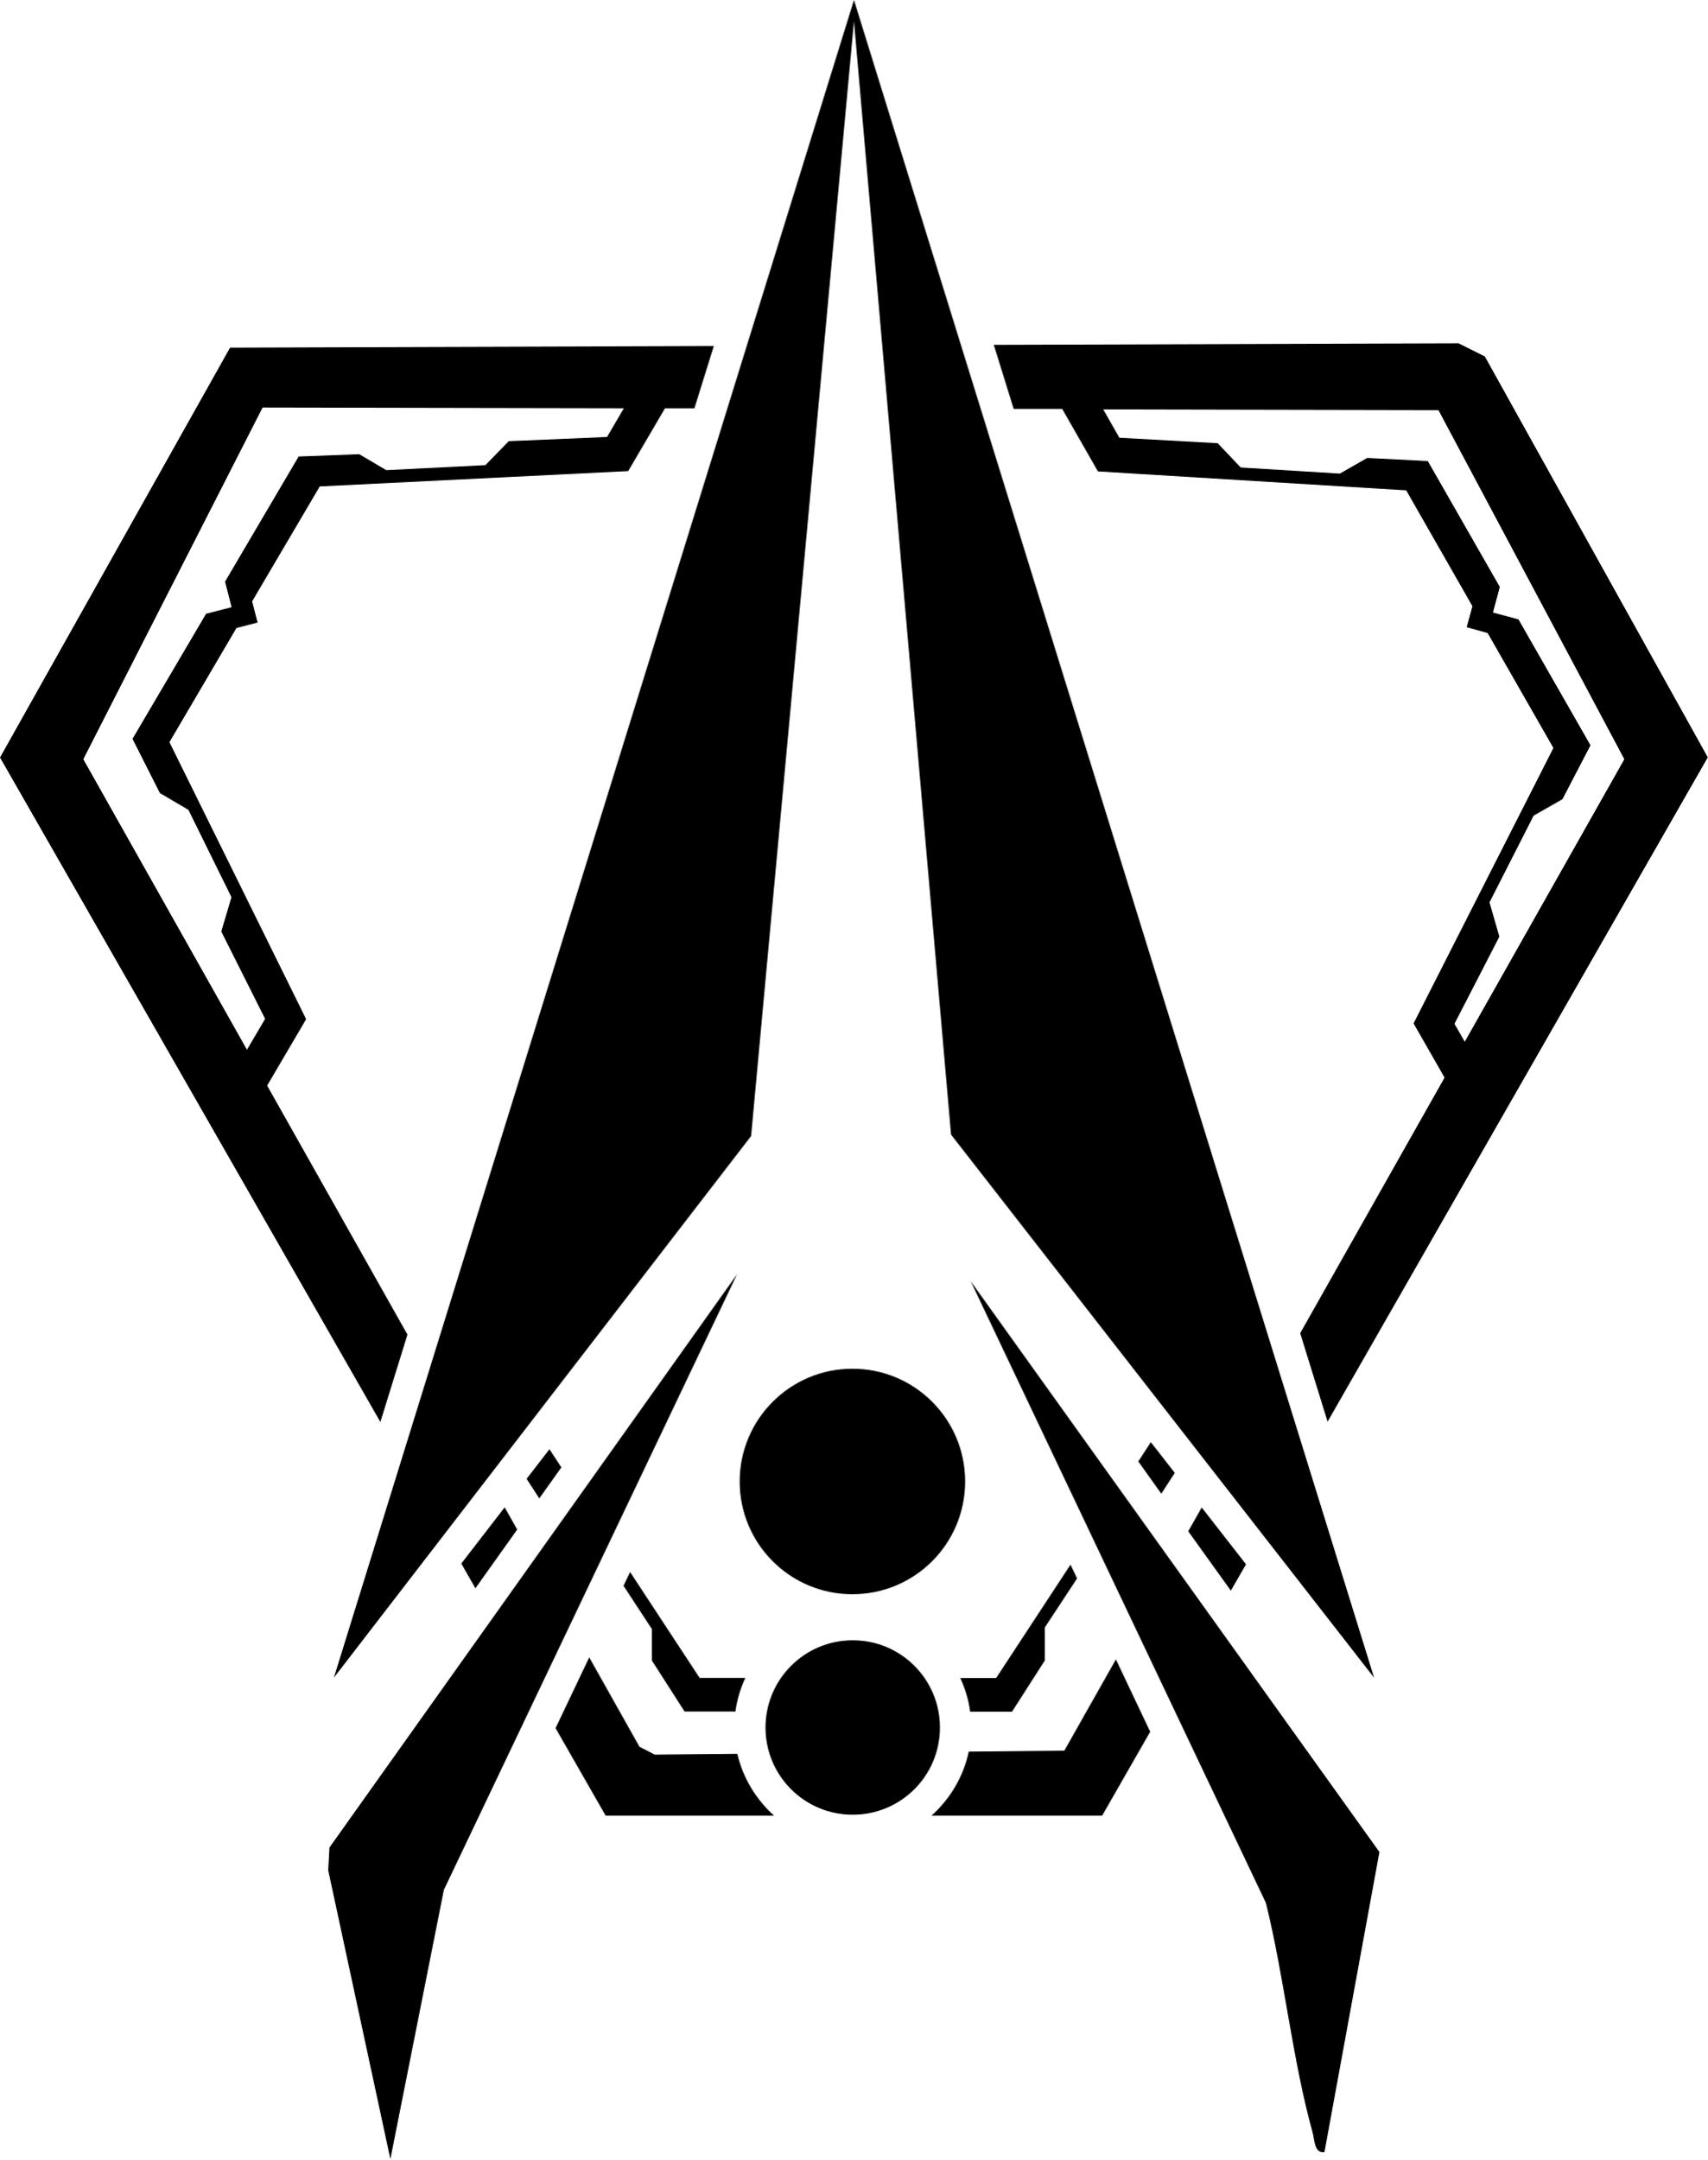
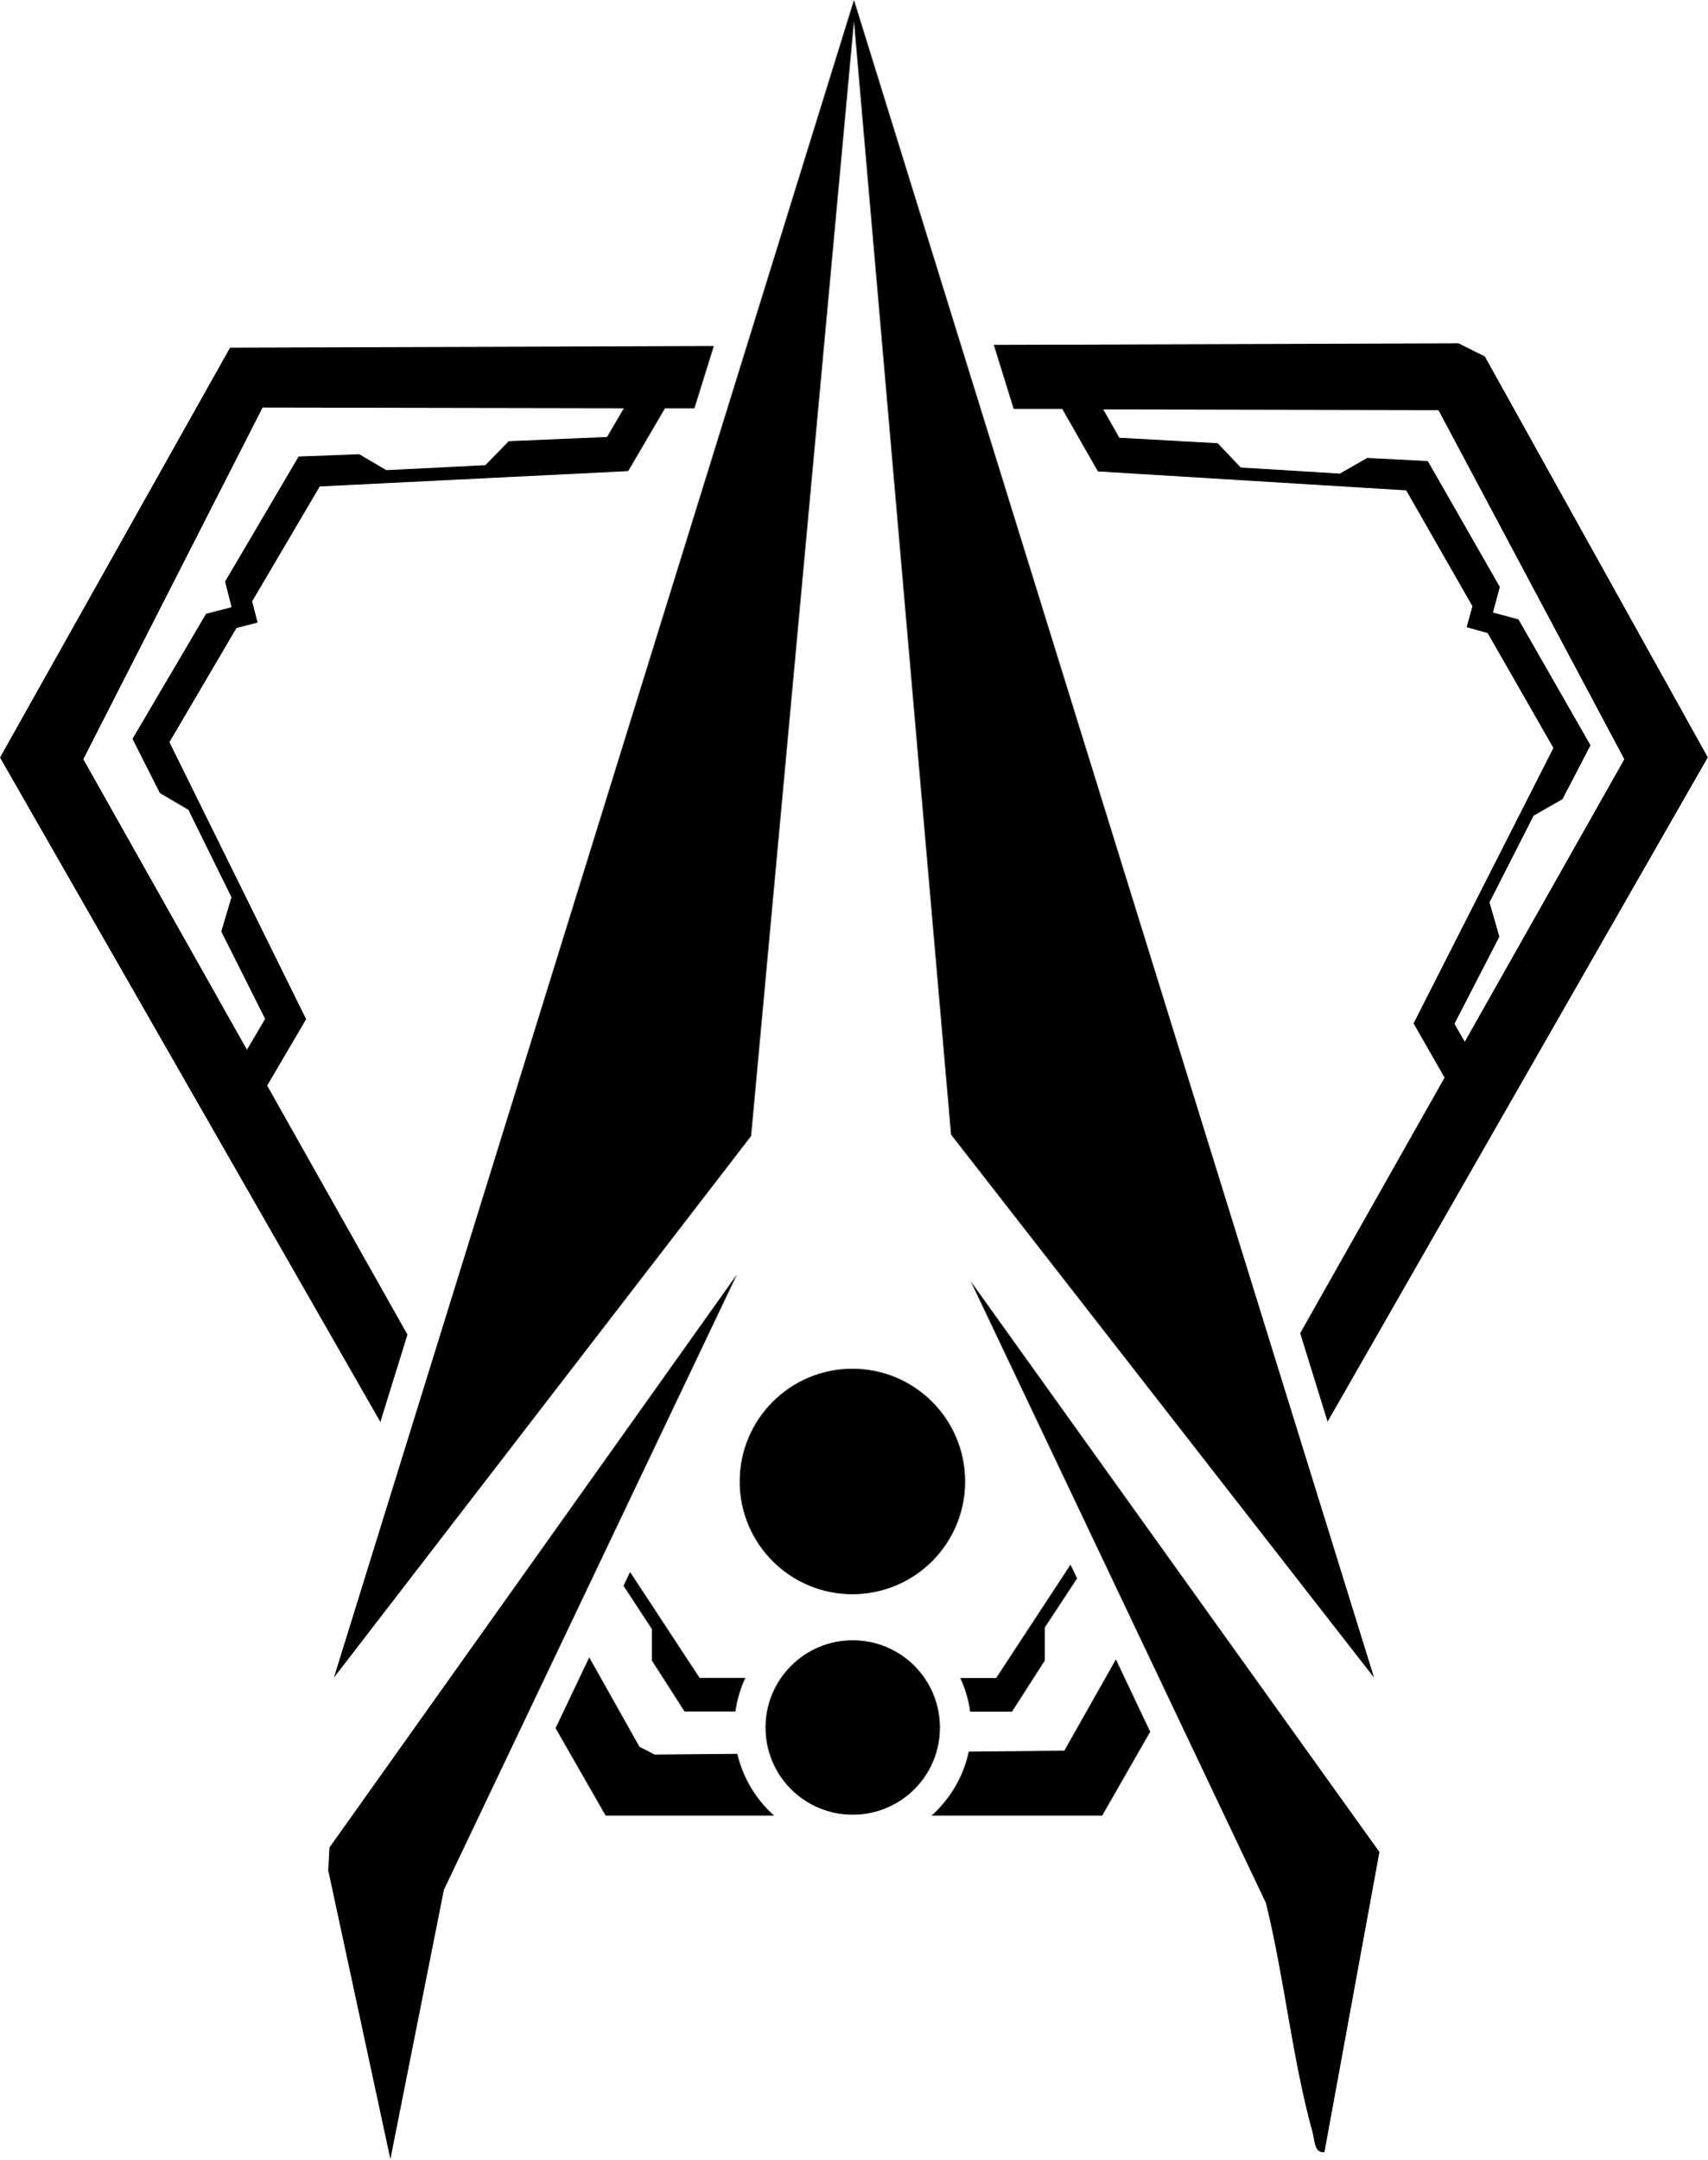
<svg xmlns="http://www.w3.org/2000/svg" id="Layer_2" data-name="Layer 2" viewBox="0 0 109.06 137.87">
  <g id="Layer_1-2" data-name="Layer 1">
    <g>
      <path d="M87.76,107.13l-27.02-34.68L54.54,1.35l-6.57,71.19-26.65,34.59L54.54,0l33.22,107.13ZM28.33,120.71l18.74-39.34-26.03,36.6-.08,1.46,3.97,18.44,3.41-17.16ZM88.1,118.26l-26.1-36.44,18.85,39.69c1.17,4.72,1.69,10.01,2.98,14.65.13.47.11,1.37.76,1.26l3.51-19.16ZM54.44,87.4c-3.97,0-7.2,3.22-7.2,7.2s3.22,7.2,7.2,7.2,7.2-3.22,7.2-7.2-3.22-7.2-7.2-7.2ZM54.46,104.74c-3.07,0-5.57,2.49-5.57,5.57s2.49,5.57,5.57,5.57,5.57-2.49,5.57-5.57-2.49-5.57-5.57-5.57Z" />
      <g>
        <path d="M19.55,65.08l-8.73-17.69,4.28-7.29,1.35-.35-.35-1.35,4.32-7.34,19.7-.98,2.35-4.01h1.88s1.24-3.98,1.24-3.98l-30.9.11L0,48.37l24.29,42.43,1.73-5.58-8.96-15.9,2.49-4.24ZM15.77,67.03l-10.45-18.55,11.45-22.46,23.07.05-1.07,1.83-6.28.27-1.49,1.53-6.33.32-1.73-1.02-3.87.15-4.7,7.99.42,1.63-1.63.42-4.7,7.99,1.75,3.46,1.82,1.07,2.75,5.58-.65,2.19,2.8,5.58-1.16,1.97Z" />
        <path d="M94.81,22.75l-1.66-.83-29.68.1,1.27,4.09h3.1s2.28,3.99,2.28,3.99l19.69,1.21,4.23,7.4-.37,1.34,1.34.37,4.2,7.34-8.93,17.59,1.98,3.46-9.22,16.32,1.75,5.65,24.28-42.42-14.25-25.62ZM92.9,65.36l2.86-5.55-.63-2.19,2.82-5.54,1.84-1.05,1.79-3.44-4.6-8.04-1.63-.44.44-1.63-4.6-8.04-3.87-.2-1.75,1-6.33-.39-1.47-1.55-6.28-.35-1.03-1.81,21.41.05,11.87,22.29-10.19,18.04-.66-1.15Z" />
-         <polygon points="75.89 97.78 78.61 101.57 79.58 99.89 76.75 96.26 75.89 97.78" />
-         <polygon points="29.46 99.84 30.36 101.42 33.03 97.67 32.23 96.25 29.46 99.84" />
        <path d="M41.83,112.05l-.99-.51-3.21-5.71-2.15,4.52,3.2,5.59h10.76c-1.15-1.03-1.99-2.4-2.35-3.95l-5.26.05Z" />
        <path d="M67.97,111.79l-6.1.06c-.34,1.61-1.2,3.03-2.38,4.09h10.9l3.07-5.36-2.19-4.62-3.29,5.82Z" />
-         <polygon points="72.7 93.32 74.17 95.38 75.03 94.05 73.5 92.09 72.7 93.32" />
-         <polygon points="35.09 92.54 33.63 94.43 34.44 95.68 35.85 93.7 35.09 92.54" />
        <path d="M43.72,109.29h3.25c.1-.76.32-1.48.63-2.15h-2.92l-4.44-6.76-.42.88,1.81,2.76v2.01l2.09,3.26Z" />
        <path d="M64.64,109.29l2.09-3.26v-2.11l2.06-3.13-.42-.88-4.75,7.24h-2.29c.31.67.53,1.39.63,2.15h2.69Z" />
      </g>
    </g>
  </g>
</svg>
